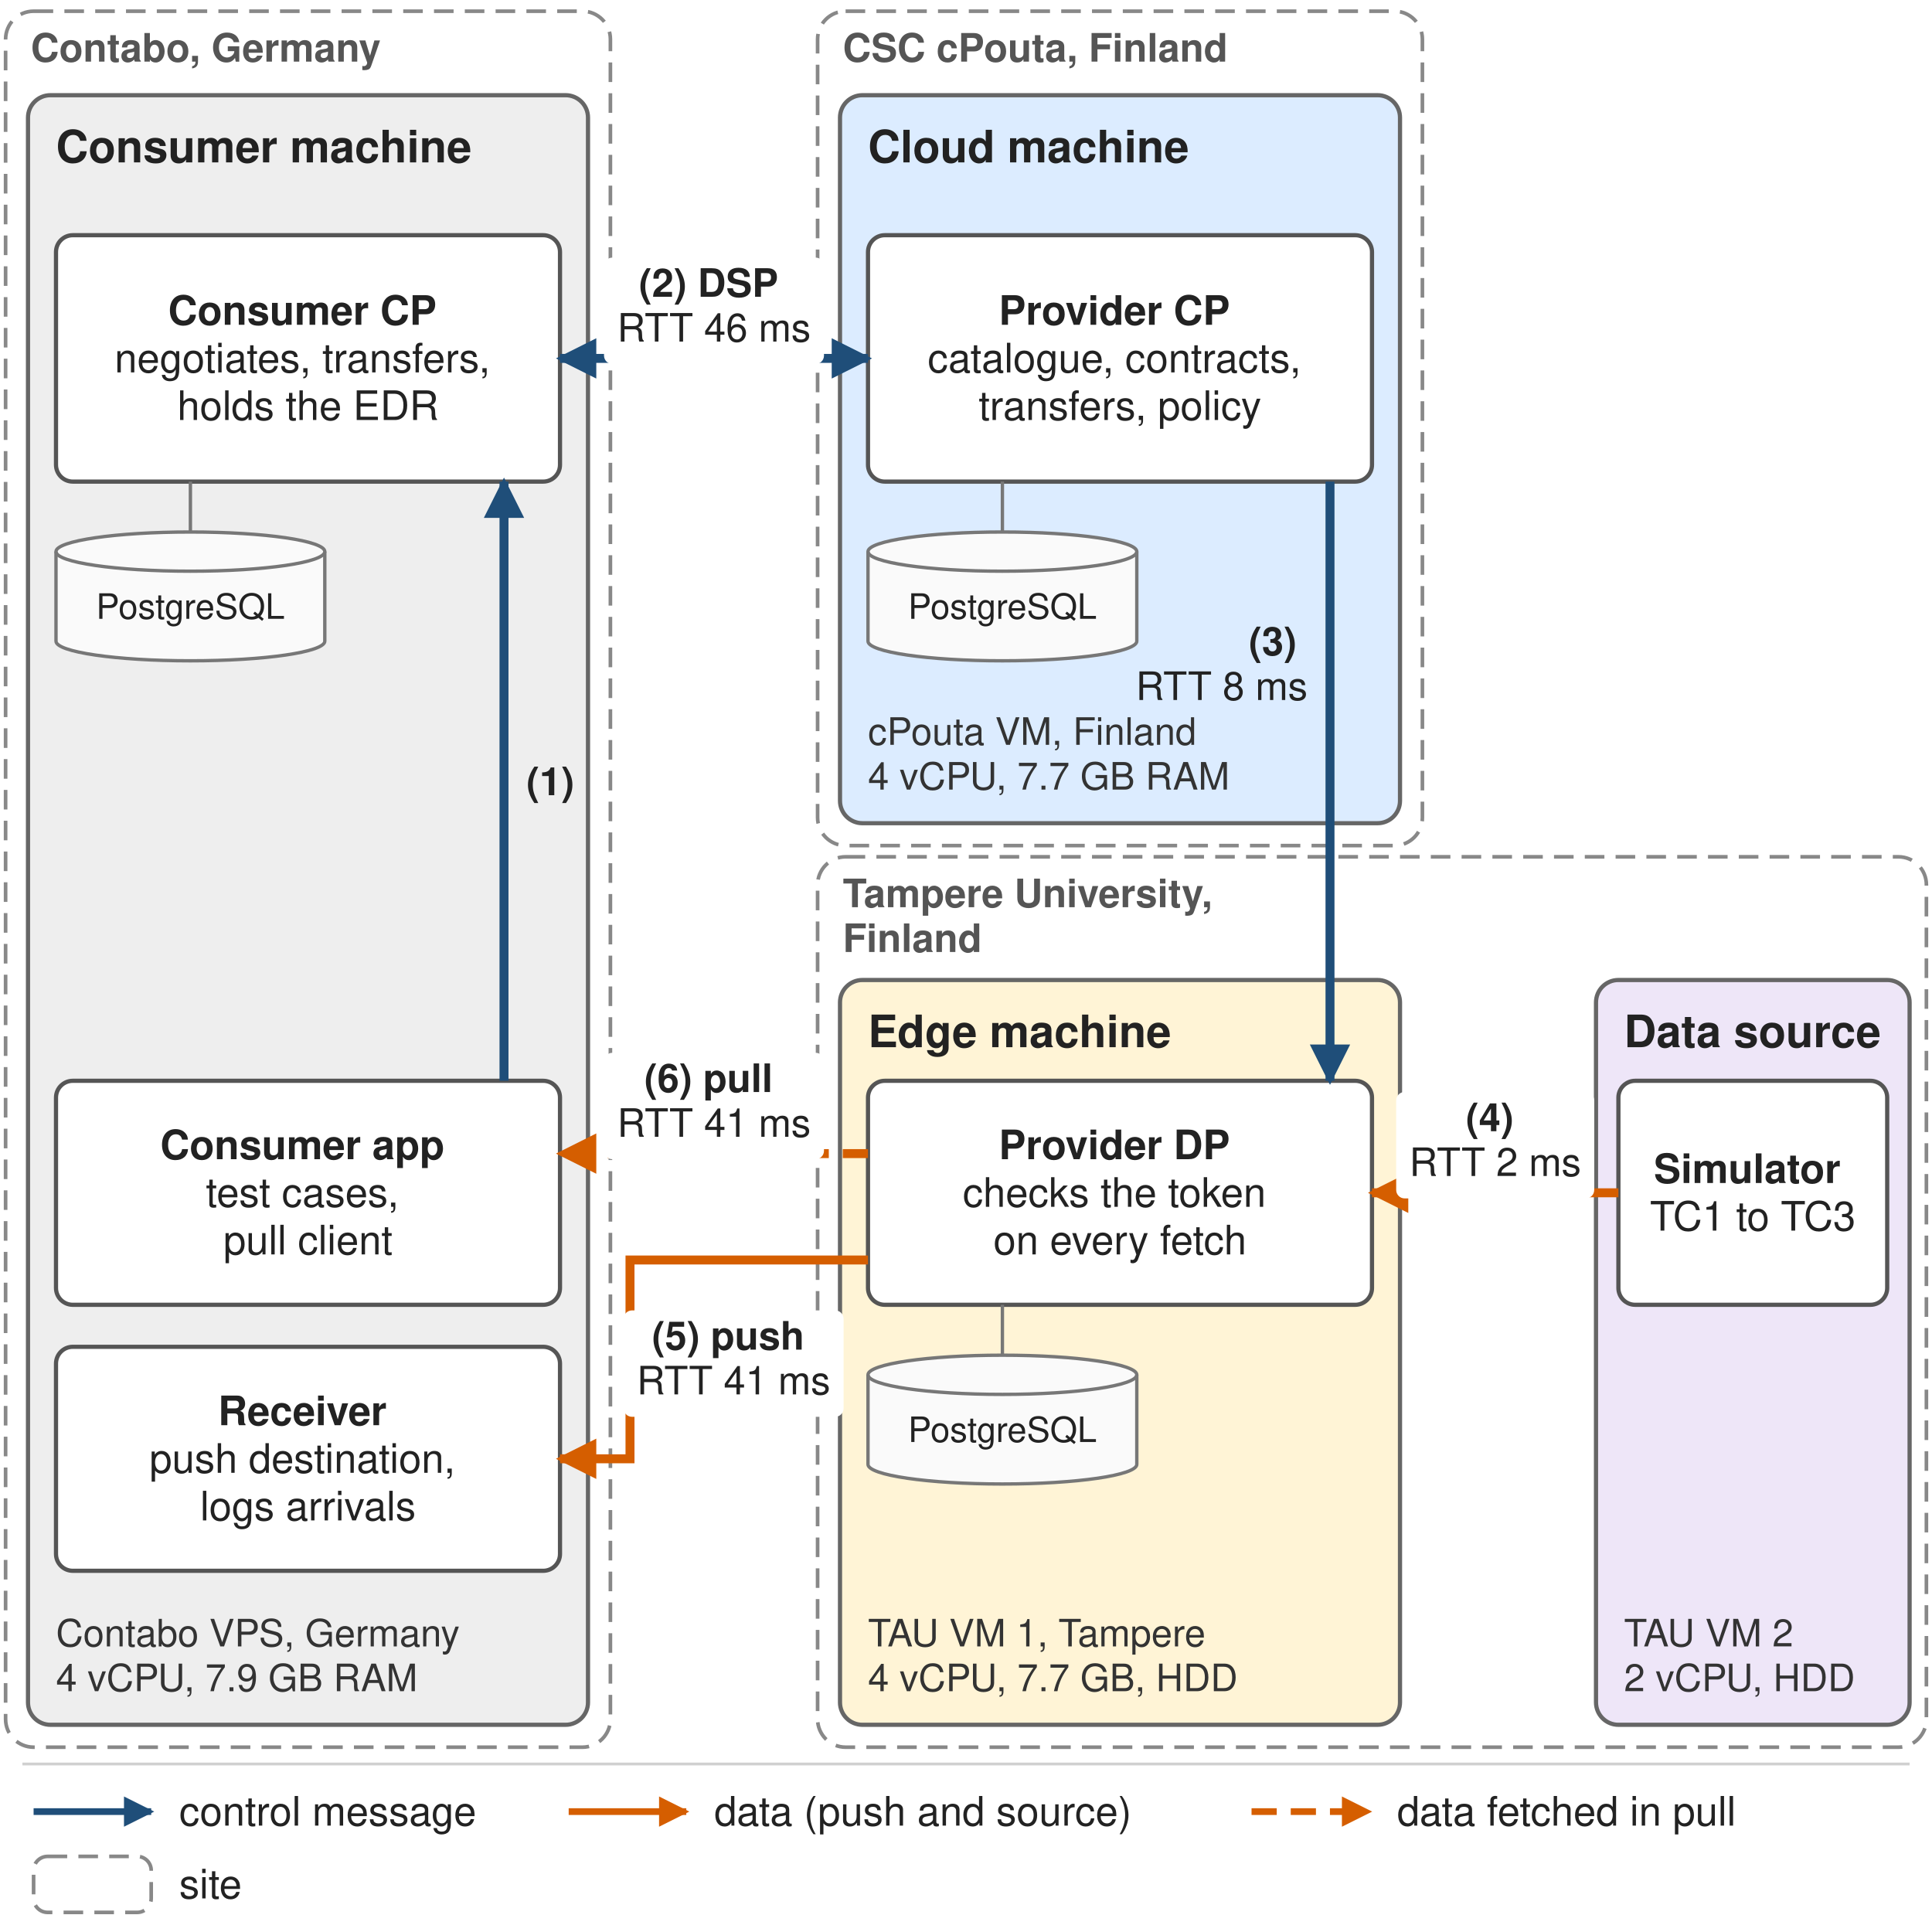
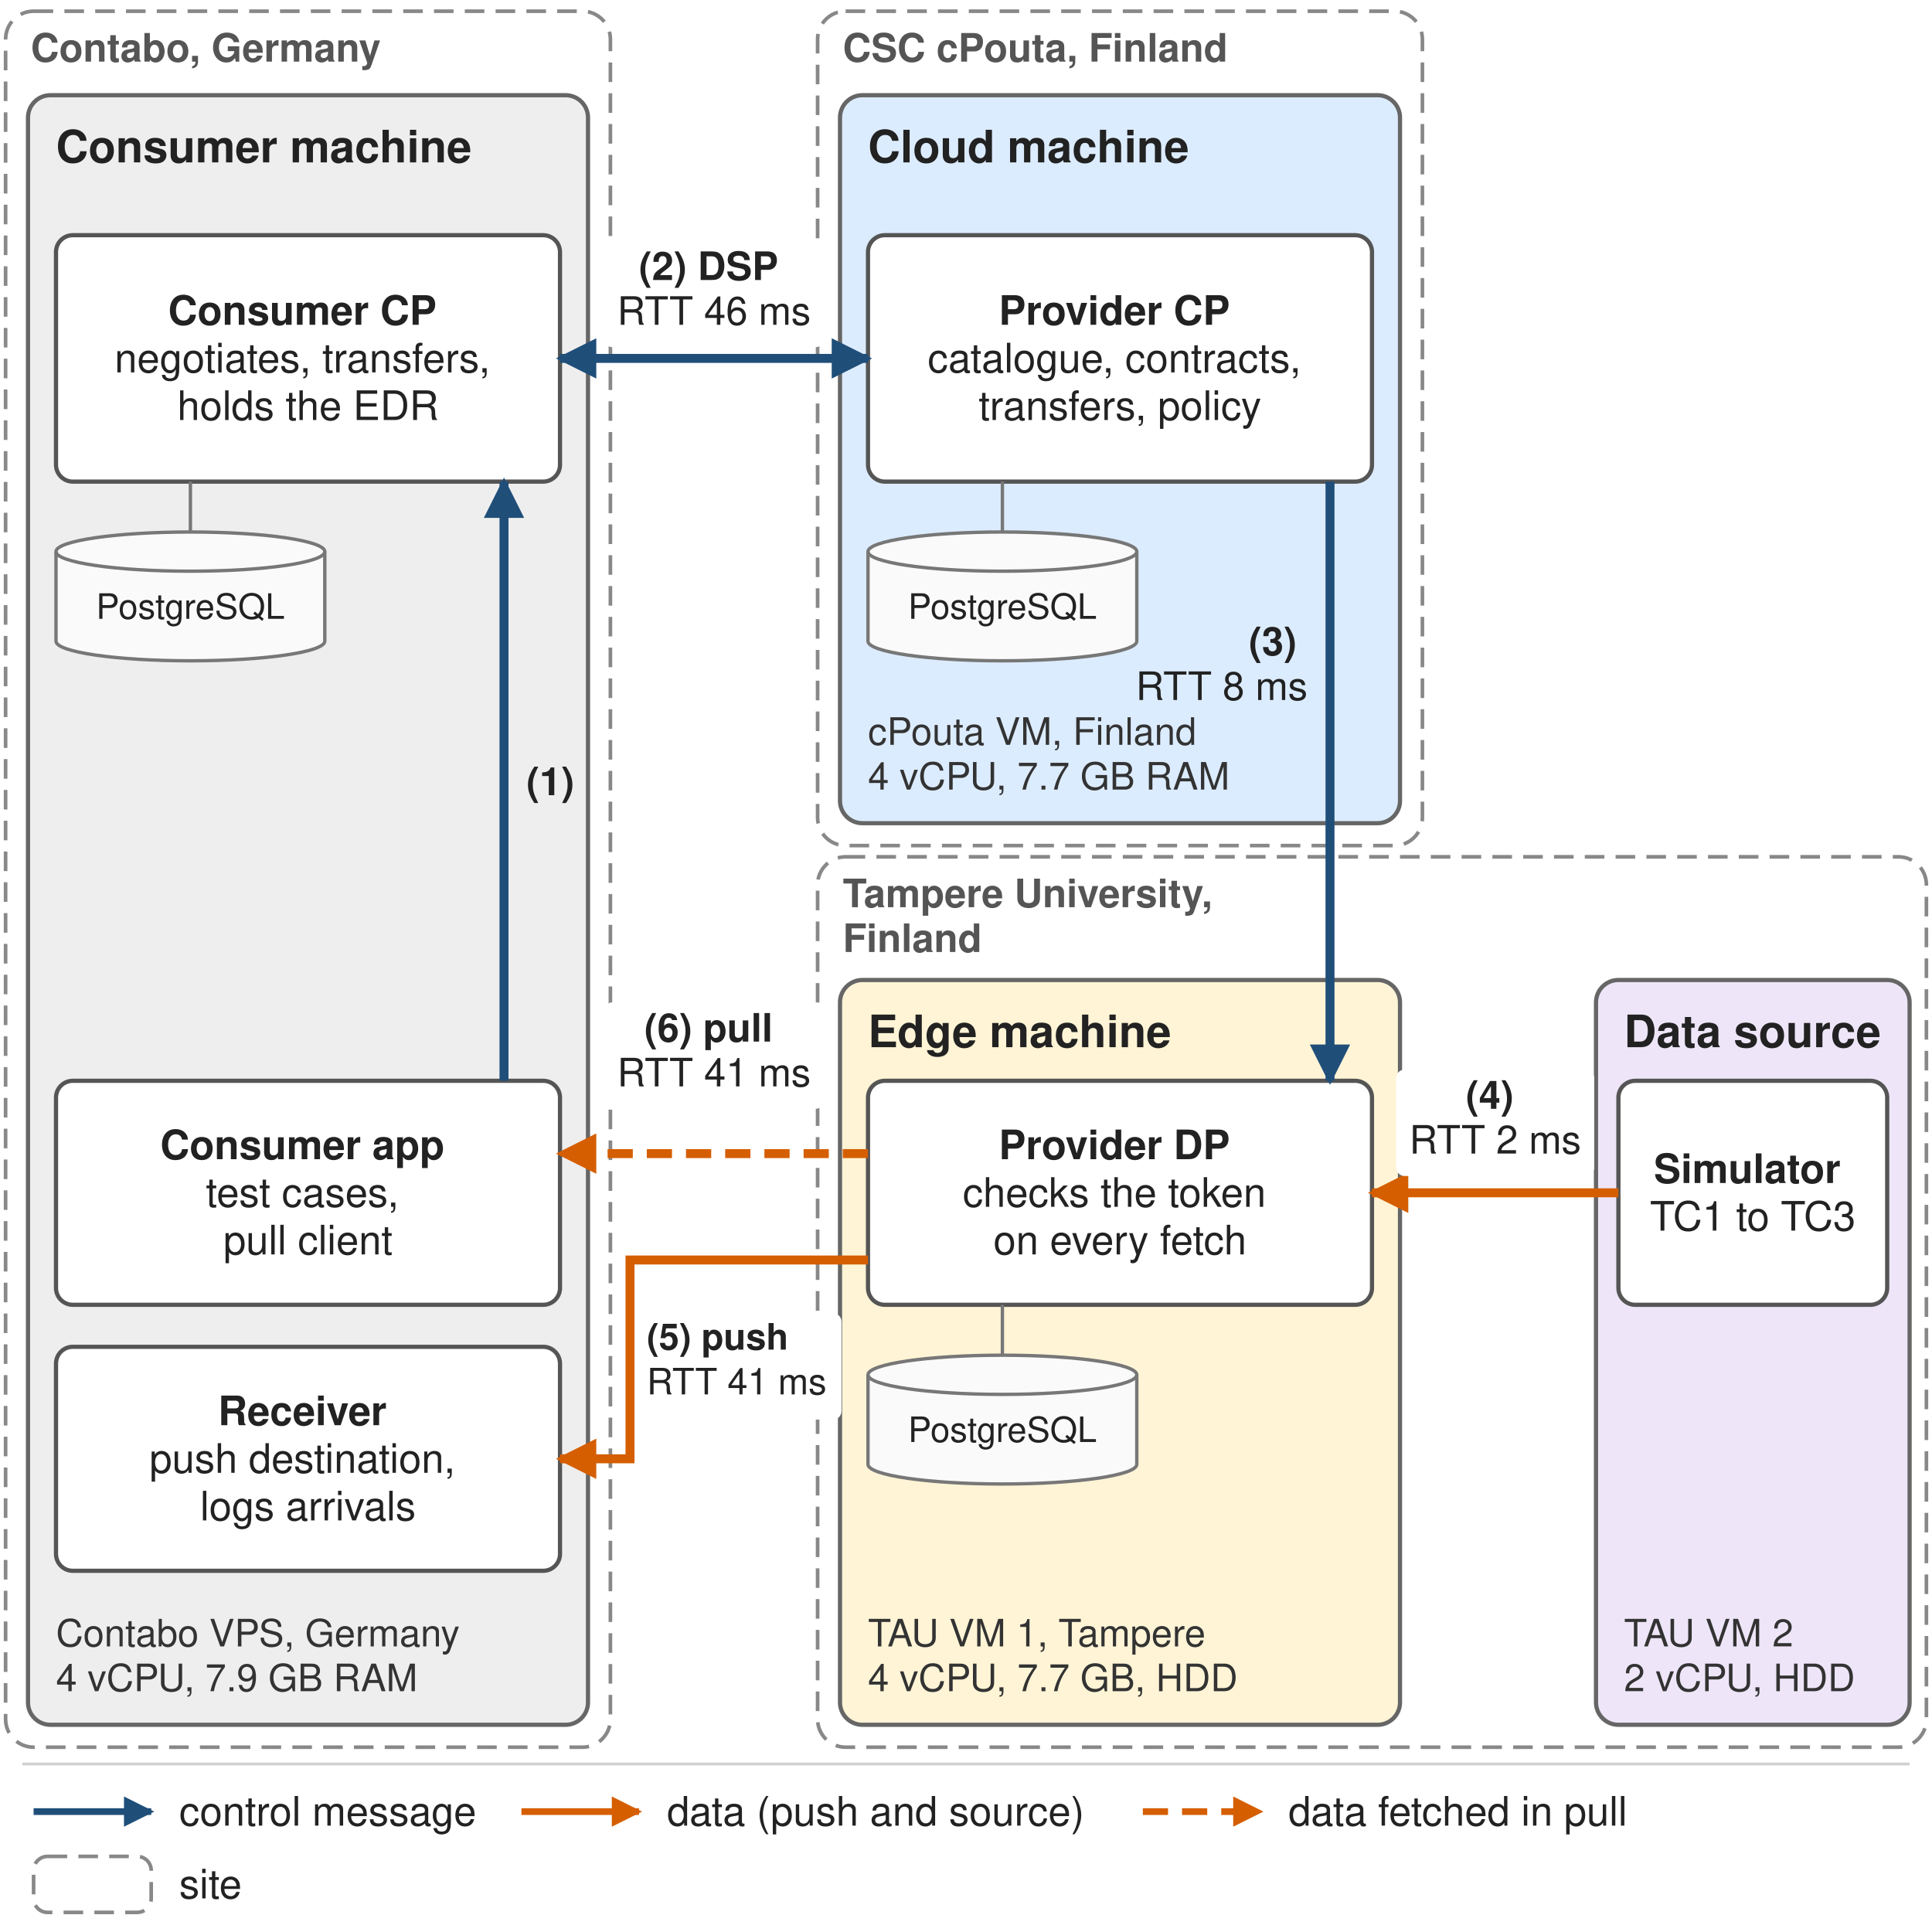
<svg xmlns="http://www.w3.org/2000/svg" width="690" height="690" viewBox="0 0 690 690" font-family="Helvetica, Arial, sans-serif">
  <defs>
    <marker id="mc" viewBox="0 0 10 10" refX="9" refY="5" markerWidth="4.5" markerHeight="4.5" orient="auto-start-reverse">
      <path d="M0,0 L10,5 L0,10 z" fill="#1f4e79" />
    </marker>
    <marker id="md" viewBox="0 0 10 10" refX="9" refY="5" markerWidth="4.5" markerHeight="4.5" orient="auto-start-reverse">
      <path d="M0,0 L10,5 L0,10 z" fill="#D55E00" />
    </marker>
    <marker id="mg" viewBox="0 0 10 10" refX="9" refY="5" markerWidth="4.5" markerHeight="4.5" orient="auto-start-reverse">
      <path d="M0,0 L10,5 L0,10 z" fill="#808080" />
    </marker>
  </defs>
  <rect width="690" height="690" fill="#ffffff" />
  <g transform="translate(0,34)">
    <rect x="2" y="-30" width="216" height="620" rx="10" fill="none" stroke="#888" stroke-width="1.3" stroke-dasharray="7 4" />
    <text x="11" y="-12" font-size="14" text-anchor="start" fill="#555" font-weight="bold">
      <tspan x="11" dy="0">Contabo, Germany</tspan>
    </text>
    <rect x="292" y="-30" width="216" height="298" rx="10" fill="none" stroke="#888" stroke-width="1.3" stroke-dasharray="7 4" />
    <text x="301" y="-12" font-size="14" text-anchor="start" fill="#555" font-weight="bold">
      <tspan x="301" dy="0">CSC cPouta, Finland</tspan>
    </text>
    <rect x="292" y="272" width="396" height="318" rx="10" fill="none" stroke="#888" stroke-width="1.3" stroke-dasharray="7 4" />
    <text x="301" y="290" font-size="14" text-anchor="start" fill="#555" font-weight="bold">
      <tspan x="301" dy="0">Tampere University,</tspan>
      <tspan x="301" dy="16">Finland</tspan>
    </text>
    <rect x="10" y="0" width="200" height="582" rx="8" fill="#eeeeee" stroke="#666" stroke-width="1.5" />
    <text x="20" y="24" font-size="16" text-anchor="start" fill="#222" font-weight="bold">
      <tspan x="20" dy="0">Consumer machine</tspan>
    </text>
    <text x="20" y="554" font-size="13.5" text-anchor="start" fill="#333">
      <tspan x="20" dy="0">Contabo VPS, Germany</tspan>
      <tspan x="20" dy="16">4 vCPU, 7.9 GB RAM</tspan>
    </text>
    <rect x="20" y="50" width="180" height="88" rx="6" fill="#ffffff" stroke="#555" stroke-width="1.5" />
    <text x="110.0" y="82.0" font-size="14.5" text-anchor="middle" fill="#222">
      <tspan x="110.0" dy="0" font-weight="bold">Consumer CP</tspan>
      <tspan x="110.0" dy="17">negotiates, transfers,</tspan>
      <tspan x="110.0" dy="17">holds the EDR</tspan>
    </text>
    <line x1="68" y1="138" x2="68" y2="156" stroke="#777" stroke-width="1.2" />
    <path d="M20,163 a48.0,7 0 0 1 96,0 v32 a48.0,7 0 0 1 -96,0 z" fill="#fafafa" stroke="#777" stroke-width="1.2" />
    <path d="M20,163 a48.0,7 0 0 0 96,0" fill="none" stroke="#777" stroke-width="1.2" />
    <text x="68.0" y="187" font-size="12.5" text-anchor="middle" fill="#222">
      <tspan x="68.0" dy="0">PostgreSQL</tspan>
    </text>
    <rect x="20" y="352" width="180" height="80" rx="6" fill="#ffffff" stroke="#555" stroke-width="1.5" />
    <text x="110.0" y="380.0" font-size="14.5" text-anchor="middle" fill="#222">
      <tspan x="110.0" dy="0" font-weight="bold">Consumer app</tspan>
      <tspan x="110.0" dy="17">test cases,</tspan>
      <tspan x="110.0" dy="17">pull client</tspan>
    </text>
    <rect x="20" y="447" width="180" height="80" rx="6" fill="#ffffff" stroke="#555" stroke-width="1.5" />
    <text x="110.0" y="475.0" font-size="14.5" text-anchor="middle" fill="#222">
      <tspan x="110.0" dy="0" font-weight="bold">Receiver</tspan>
      <tspan x="110.0" dy="17">push destination,</tspan>
      <tspan x="110.0" dy="17">logs arrivals</tspan>
    </text>
    <rect x="300" y="0" width="200" height="260" rx="8" fill="#dcecff" stroke="#666" stroke-width="1.5" />
    <text x="310" y="24" font-size="16" text-anchor="start" fill="#222" font-weight="bold">
      <tspan x="310" dy="0">Cloud machine</tspan>
    </text>
    <text x="310" y="232" font-size="13.5" text-anchor="start" fill="#333">
      <tspan x="310" dy="0">cPouta VM, Finland</tspan>
      <tspan x="310" dy="16">4 vCPU, 7.7 GB RAM</tspan>
    </text>
    <rect x="300" y="316" width="200" height="266" rx="8" fill="#fff4d6" stroke="#666" stroke-width="1.5" />
    <text x="310" y="340" font-size="16" text-anchor="start" fill="#222" font-weight="bold">
      <tspan x="310" dy="0">Edge machine</tspan>
    </text>
    <text x="310" y="554" font-size="13.5" text-anchor="start" fill="#333">
      <tspan x="310" dy="0">TAU VM 1, Tampere</tspan>
      <tspan x="310" dy="16">4 vCPU, 7.7 GB, HDD</tspan>
    </text>
    <rect x="310" y="50" width="180" height="88" rx="6" fill="#ffffff" stroke="#555" stroke-width="1.5" />
    <text x="400.0" y="82.0" font-size="14.5" text-anchor="middle" fill="#222">
      <tspan x="400.0" dy="0" font-weight="bold">Provider CP</tspan>
      <tspan x="400.0" dy="17">catalogue, contracts,</tspan>
      <tspan x="400.0" dy="17">transfers, policy</tspan>
    </text>
    <line x1="358" y1="138" x2="358" y2="156" stroke="#777" stroke-width="1.2" />
    <path d="M310,163 a48.0,7 0 0 1 96,0 v32 a48.0,7 0 0 1 -96,0 z" fill="#fafafa" stroke="#777" stroke-width="1.2" />
    <path d="M310,163 a48.0,7 0 0 0 96,0" fill="none" stroke="#777" stroke-width="1.2" />
    <text x="358.0" y="187" font-size="12.5" text-anchor="middle" fill="#222">
      <tspan x="358.0" dy="0">PostgreSQL</tspan>
    </text>
    <rect x="310" y="352" width="180" height="80" rx="6" fill="#ffffff" stroke="#555" stroke-width="1.5" />
    <text x="400.0" y="380.0" font-size="14.5" text-anchor="middle" fill="#222">
      <tspan x="400.0" dy="0" font-weight="bold">Provider DP</tspan>
      <tspan x="400.0" dy="17">checks the token</tspan>
      <tspan x="400.0" dy="17">on every fetch</tspan>
    </text>
    <line x1="358" y1="432" x2="358" y2="450" stroke="#777" stroke-width="1.2" />
    <path d="M310,457 a48.0,7 0 0 1 96,0 v32 a48.0,7 0 0 1 -96,0 z" fill="#fafafa" stroke="#777" stroke-width="1.2" />
    <path d="M310,457 a48.0,7 0 0 0 96,0" fill="none" stroke="#777" stroke-width="1.2" />
    <text x="358.0" y="481" font-size="12.5" text-anchor="middle" fill="#222">
      <tspan x="358.0" dy="0">PostgreSQL</tspan>
    </text>
    <rect x="570" y="316" width="112" height="266" rx="8" fill="#eee6f8" stroke="#666" stroke-width="1.5" />
    <text x="580" y="340" font-size="16" text-anchor="start" fill="#222" font-weight="bold">
      <tspan x="580" dy="0">Data source</tspan>
    </text>
    <text x="580" y="554" font-size="13.5" text-anchor="start" fill="#333">
      <tspan x="580" dy="0">TAU VM 2</tspan>
      <tspan x="580" dy="16">2 vCPU, HDD</tspan>
    </text>
    <rect x="578" y="352" width="96" height="80" rx="6" fill="#ffffff" stroke="#555" stroke-width="1.5" />
    <text x="626.0" y="388.5" font-size="14.5" text-anchor="middle" fill="#222">
      <tspan x="626.0" dy="0" font-weight="bold">Simulator</tspan>
      <tspan x="626.0" dy="17">TC1 to TC3</tspan>
    </text>
    <path d="M180,352 L180,138" fill="none" stroke="#1f4e79" stroke-width="3.2" marker-end="url(#mc)" />
    <text x="188" y="250" font-size="14" text-anchor="start" fill="#222">
      <tspan x="188" dy="0" font-weight="bold">(1)</tspan>
    </text>
    <path d="M200,94.0 L310,94.0" fill="none" stroke="#1f4e79" stroke-width="3.2" marker-start="url(#mc)" marker-end="url(#mc)" />
-     <rect x="215.72" y="58.0" width="78.56" height="38" fill="#ffffff" rx="3" />
-     <text x="255.0" y="72.0" font-size="14" text-anchor="middle" fill="#222">
+     <rect x="215.72" y="52.0" width="78.56" height="38" fill="#ffffff" rx="3" />
+     <text x="255.0" y="66.0" font-size="14" text-anchor="middle" fill="#222">
      <tspan x="255.0" dy="0" font-weight="bold">(2) DSP</tspan>
      <tspan x="255.0" dy="16">RTT 46 ms</tspan>
    </text>
    <path d="M475,138 L475,352" fill="none" stroke="#1f4e79" stroke-width="3.2" marker-end="url(#mc)" />
    <text x="467" y="200" font-size="14" text-anchor="end" fill="#222">
      <tspan x="467" dy="0" font-weight="bold">(3)</tspan>
      <tspan x="467" dy="16">RTT 8 ms</tspan>
    </text>
    <path d="M578,392.0 L490,392.0" fill="none" stroke="#D55E00" stroke-width="3.2" marker-end="url(#md)" />
-     <rect x="498.64" y="356.0" width="70.72" height="38" fill="#ffffff" rx="3" />
-     <text x="534.0" y="370.0" font-size="14" text-anchor="middle" fill="#222">
+     <rect x="498.64" y="348.0" width="70.72" height="38" fill="#ffffff" rx="3" />
+     <text x="534.0" y="362.0" font-size="14" text-anchor="middle" fill="#222">
      <tspan x="534.0" dy="0" font-weight="bold">(4)</tspan>
      <tspan x="534.0" dy="16">RTT 2 ms</tspan>
    </text>
    <path d="M310,378 L200,378" fill="none" stroke="#D55E00" stroke-width="3.2" stroke-dasharray="9 5" marker-end="url(#md)" />
-     <rect x="215.72" y="342" width="78.56" height="38" fill="#ffffff" rx="3" />
-     <text x="255.0" y="356" font-size="14" text-anchor="middle" fill="#222">
+     <rect x="215.72" y="324" width="78.56" height="38" fill="#ffffff" rx="3" />
+     <text x="255.0" y="338" font-size="14" text-anchor="middle" fill="#222">
      <tspan x="255.0" dy="0" font-weight="bold">(6) pull</tspan>
      <tspan x="255.0" dy="16">RTT 41 ms</tspan>
    </text>
    <path d="M310,416 L225,416 L225,487.0 L200,487.0" fill="none" stroke="#D55E00" stroke-width="3.2" marker-end="url(#md)" />
-     <rect x="222.72" y="434" width="78.56" height="38" fill="#ffffff" rx="3" />
-     <text x="262" y="448" font-size="14" text-anchor="middle" fill="#222">
-       <tspan x="262" dy="0" font-weight="bold">(5) push</tspan>
-       <tspan x="262" dy="16">RTT 41 ms</tspan>
+     <rect x="227" y="435" width="73.52" height="38" fill="#ffffff" rx="3" />
+     <text x="231" y="448" font-size="13" text-anchor="start" fill="#222">
+       <tspan x="231" dy="0" font-weight="bold">(5) push</tspan>
+       <tspan x="231" dy="16">RTT 41 ms</tspan>
    </text>
  </g>
  <line x1="8" y1="630" x2="682" y2="630" stroke="#d0d0d0" stroke-width="1" />
  <path d="M12,647 L54,647" fill="none" stroke="#1f4e79" stroke-width="2.4" marker-end="url(#mc)" />
  <text x="64" y="652" font-size="14.5" text-anchor="start" fill="#222">
    <tspan x="64" dy="0">control message</tspan>
  </text>
-   <path d="M203.1,647 L245.1,647" fill="none" stroke="#D55E00" stroke-width="2.4" marker-end="url(#md)" />
-   <text x="255.1" y="652" font-size="14.5" text-anchor="start" fill="#222">
-     <tspan x="255.1" dy="0">data (push and source)</tspan>
+   <path d="M186.225,647 L228.225,647" fill="none" stroke="#D55E00" stroke-width="2.4" marker-end="url(#md)" />
+   <text x="238.225" y="652" font-size="14.5" text-anchor="start" fill="#222">
+     <tspan x="238.225" dy="0">data (push and source)</tspan>
  </text>
-   <path d="M446.98,647 L488.98,647" fill="none" stroke="#D55E00" stroke-width="2.4" stroke-dasharray="9 5" marker-end="url(#md)" />
-   <text x="498.98" y="652" font-size="14.5" text-anchor="start" fill="#222">
-     <tspan x="498.98" dy="0">data fetched in pull</tspan>
+   <path d="M408.155,647 L450.155,647" fill="none" stroke="#D55E00" stroke-width="2.4" stroke-dasharray="9 5" marker-end="url(#md)" />
+   <text x="460.155" y="652" font-size="14.5" text-anchor="start" fill="#222">
+     <tspan x="460.155" dy="0">data fetched in pull</tspan>
  </text>
  <rect x="12" y="663" width="42" height="20" rx="5" fill="none" stroke="#888" stroke-width="1.3" stroke-dasharray="7 4" />
  <text x="64" y="678" font-size="14.5" text-anchor="start" fill="#222">
    <tspan x="64" dy="0">site</tspan>
  </text>
</svg>
